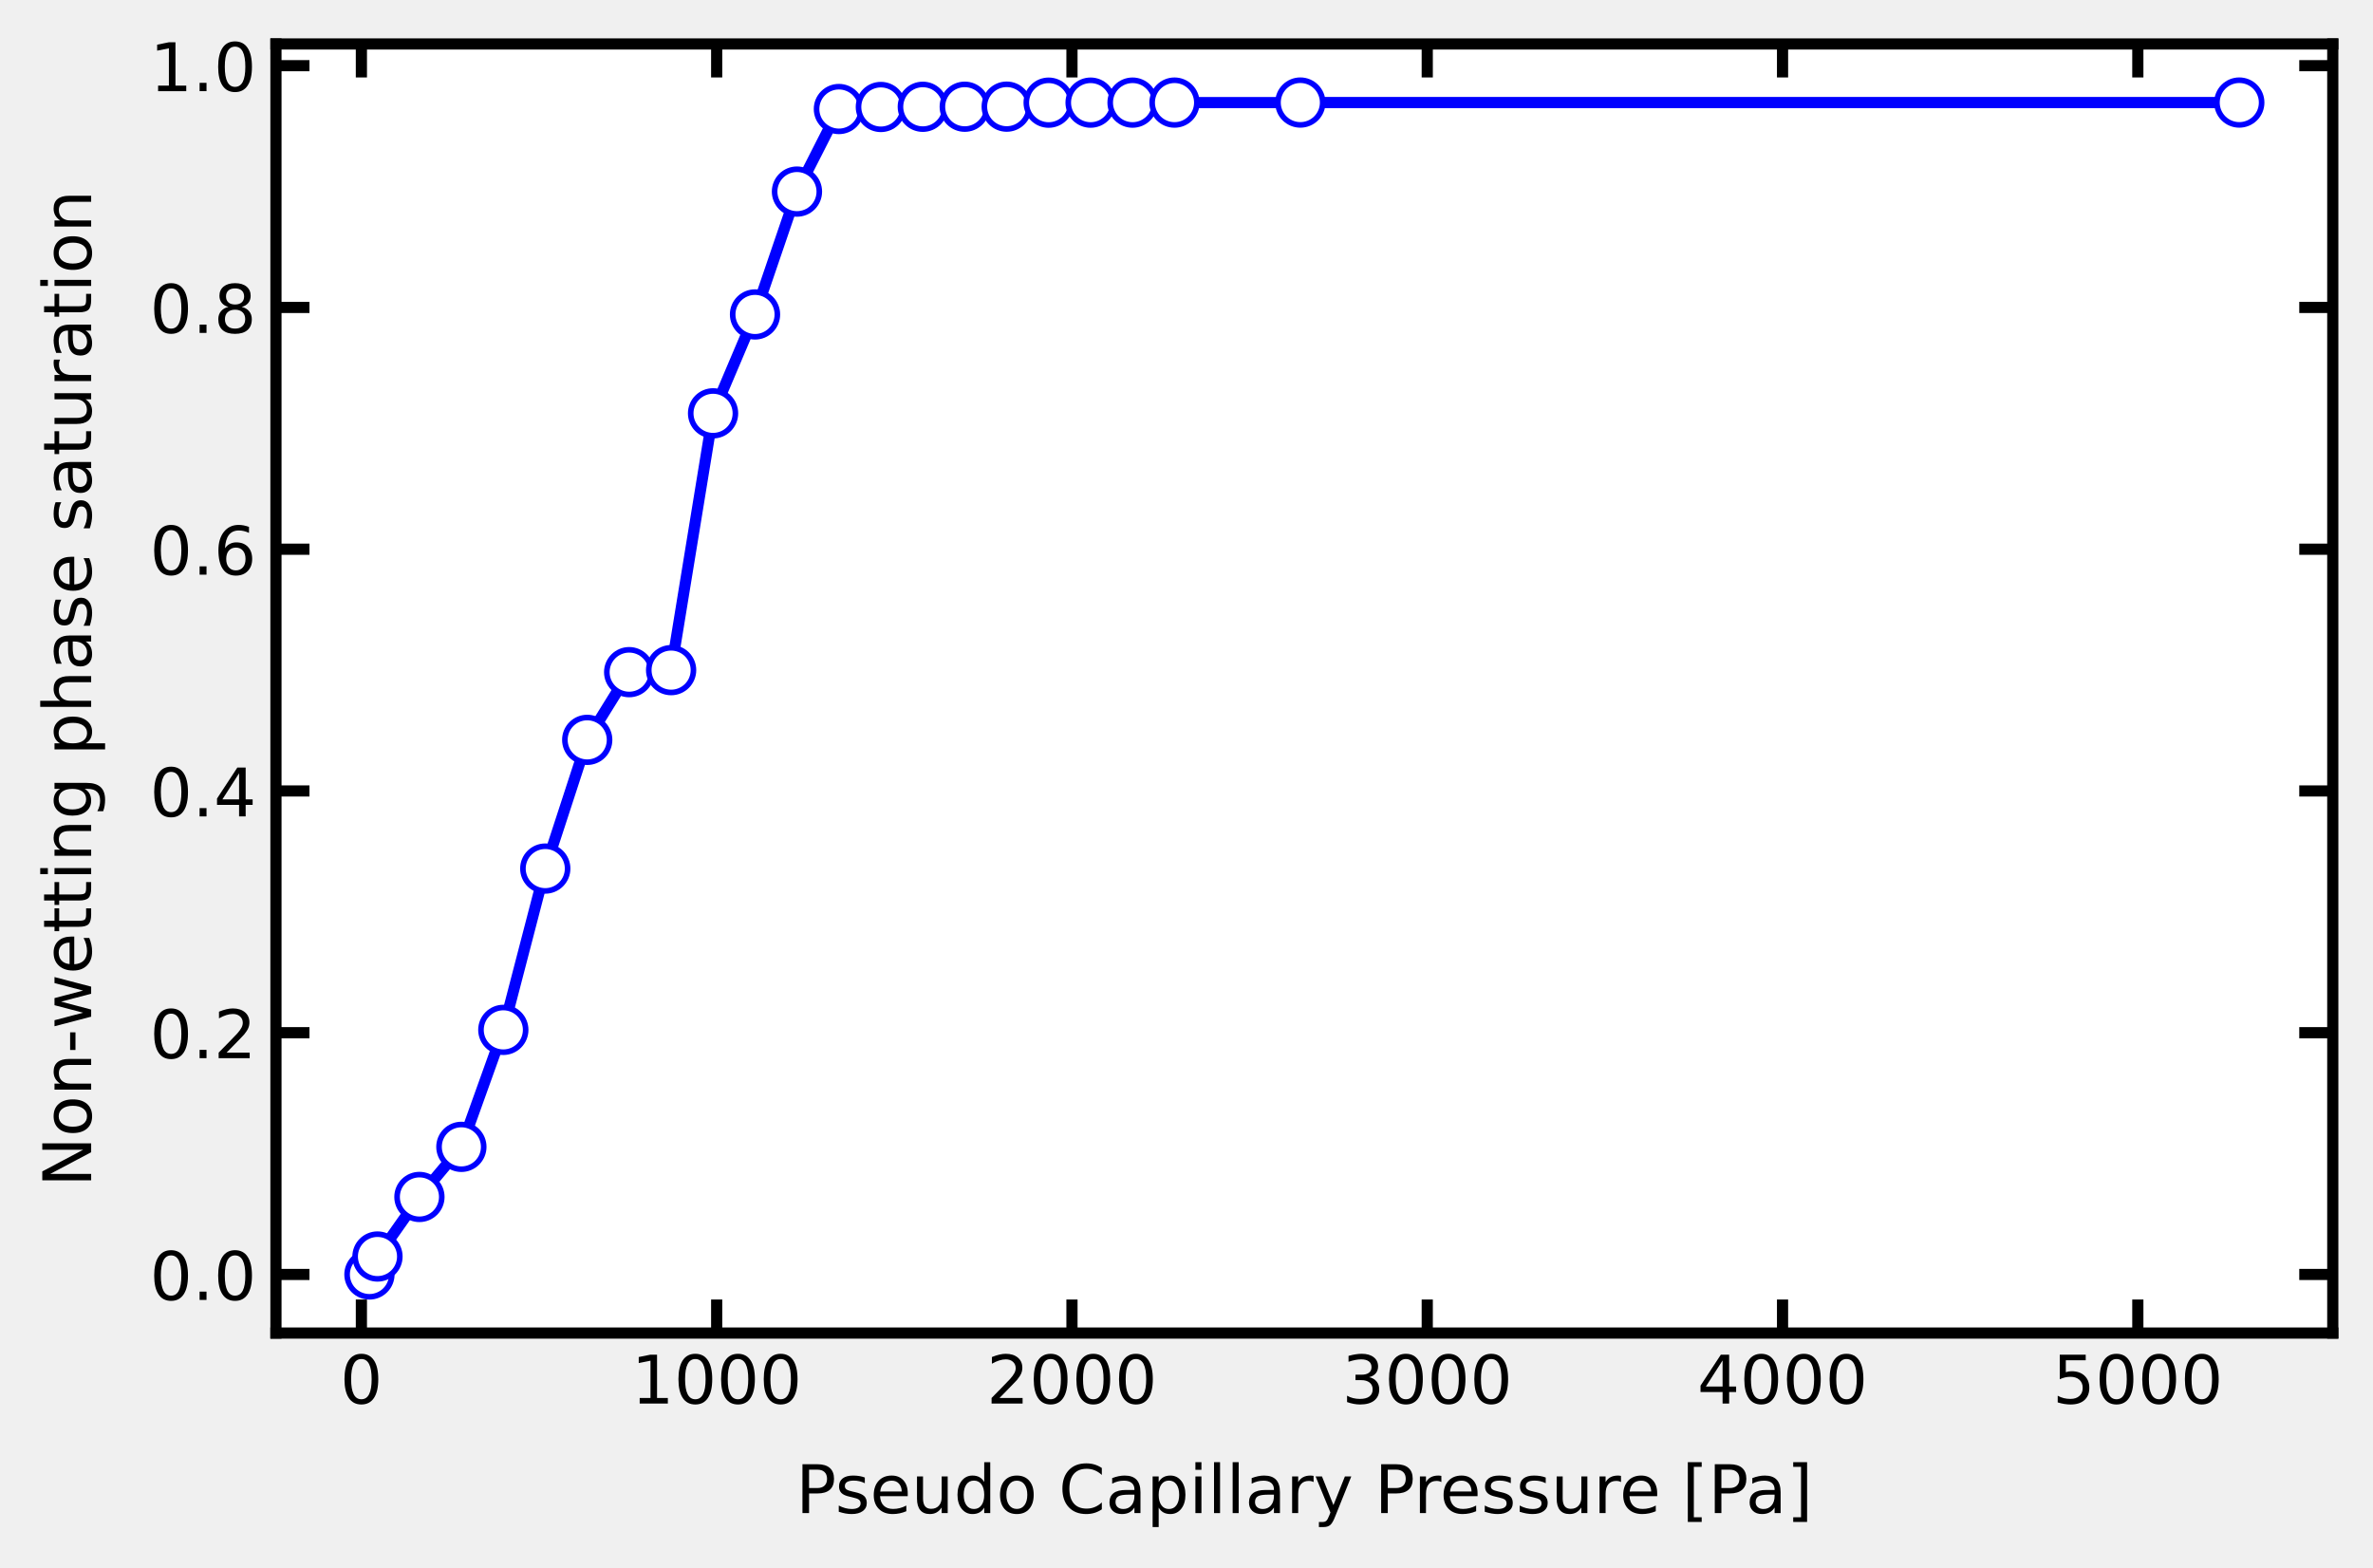
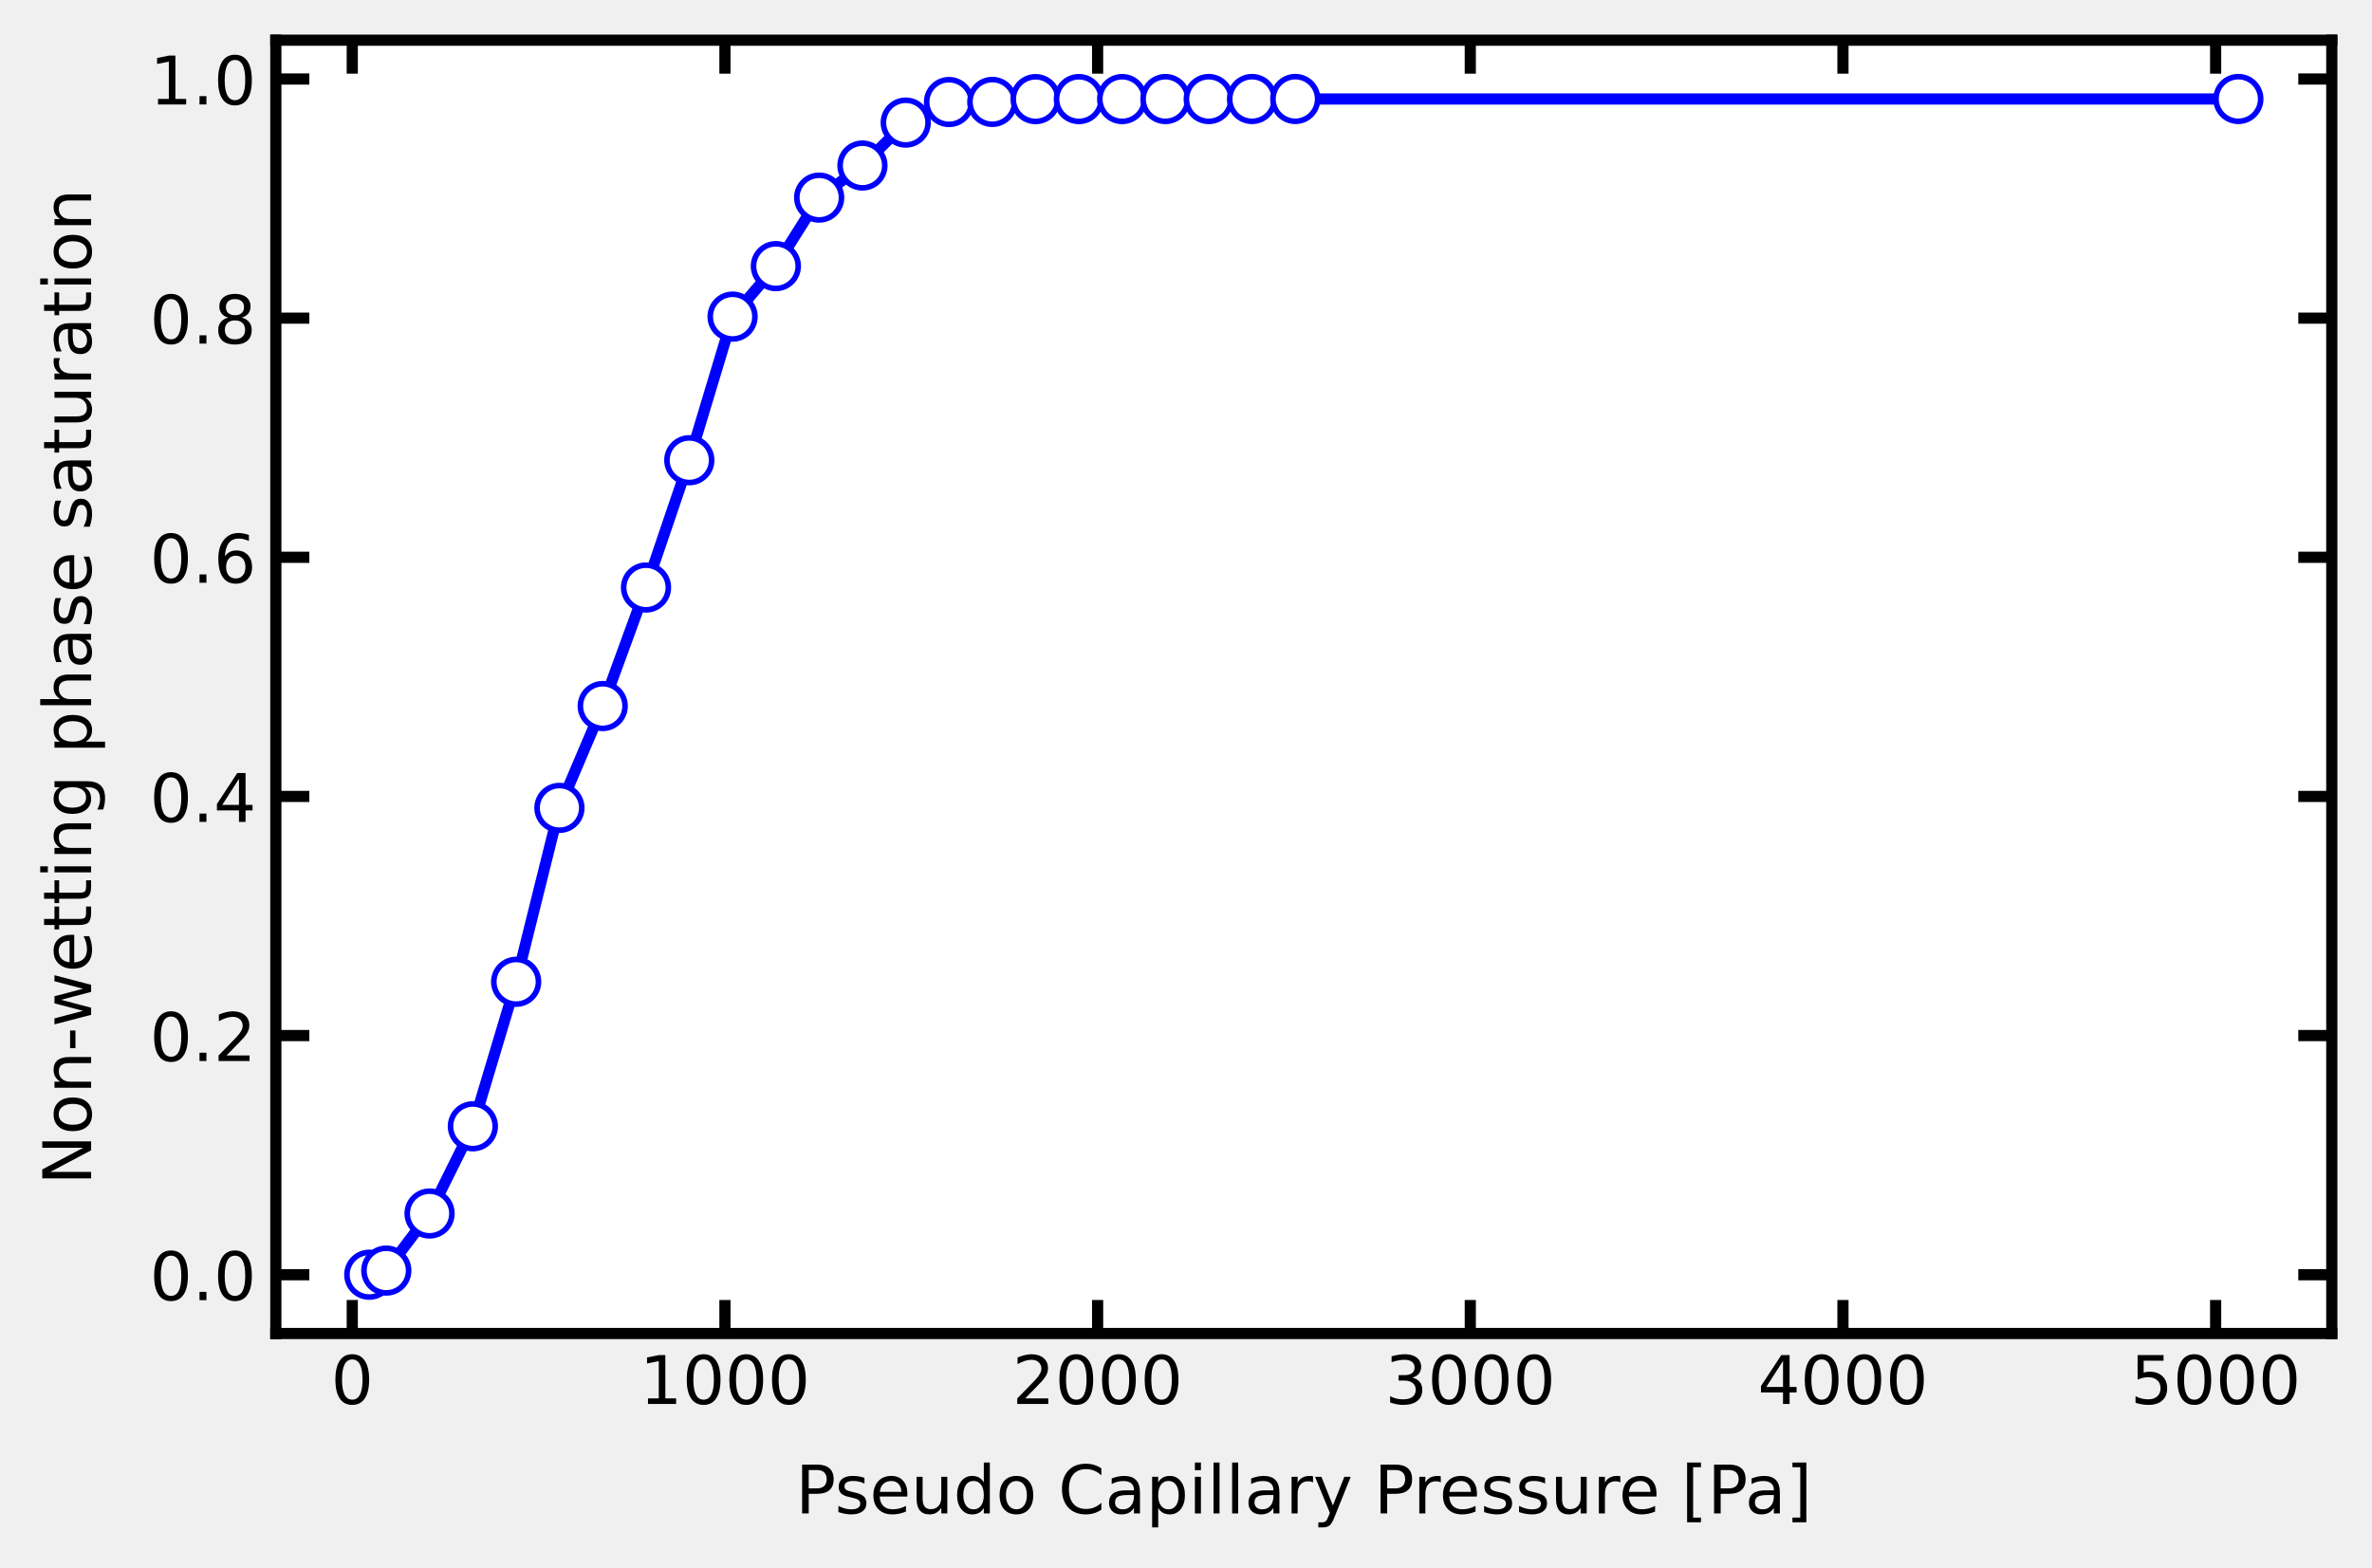
- <svg xmlns="http://www.w3.org/2000/svg" xmlns:xlink="http://www.w3.org/1999/xlink" width="424.8pt" height="280.575pt" viewBox="0 0 424.8 280.575" version="1.1">
+ <svg xmlns="http://www.w3.org/2000/svg" xmlns:xlink="http://www.w3.org/1999/xlink" width="424.8pt" height="280.8pt" viewBox="0 0 424.8 280.8" version="1.1">
  <defs>
    <style type="text/css">*{stroke-linejoin: round; stroke-linecap: butt}</style>
  </defs>
  <g id="figure_1">
    <g id="patch_1">
-       <path d="M 0 280.575  L 424.8 280.575  L 424.8 0  L 0 0  L 0 280.575  z " style="fill: none" />
+       <path d="M 0 280.8  L 424.8 280.8  L 424.8 0  L 0 0  L 0 280.8  z " style="fill: none" />
    </g>
    <g id="axes_1">
      <g id="patch_2">
-         <path d="M 49.398 238.648  L 417.6 238.648  L 417.6 7.87  L 49.398 7.87  z " style="fill: #ffffff" />
+         <path d="M 49.398 238.873  L 417.6 238.873  L 417.6 7.2  L 49.398 7.2  z " style="fill: #ffffff" />
      </g>
      <g id="matplotlib.axis_1">
        <g id="xtick_1">
          <g id="line2d_1">
            <defs>
-               <path id="mfa3bfc1f70" d="M 0 0  L 0 -6  " style="stroke: #000000; stroke-width: 2" />
-             </defs>
-             <g>
-               <use xlink:href="#mfa3bfc1f70" x="64.694" y="238.648" style="fill: #ffffff; stroke: #000000; stroke-width: 2" />
+               <path id="m33108566f7" d="M 0 0  L 0 -6  " style="stroke: #000000; stroke-width: 2" />
+             </defs>
+             <g>
+               <use xlink:href="#m33108566f7" x="63.088" y="238.873" style="fill: #ffffff; stroke: #000000; stroke-width: 2" />
            </g>
          </g>
          <g id="line2d_2">
            <defs>
-               <path id="m9d56a2cacf" d="M 0 0  L 0 6  " style="stroke: #000000; stroke-width: 2" />
-             </defs>
-             <g>
-               <use xlink:href="#m9d56a2cacf" x="64.694" y="7.87" style="fill: #ffffff; stroke: #000000; stroke-width: 2" />
+               <path id="mf647676541" d="M 0 0  L 0 6  " style="stroke: #000000; stroke-width: 2" />
+             </defs>
+             <g>
+               <use xlink:href="#mf647676541" x="63.088" y="7.2" style="fill: #ffffff; stroke: #000000; stroke-width: 2" />
            </g>
          </g>
          <g id="text_1">
-             <g transform="translate(60.8765 251.2658)scale(0.12 -0.12)">
+             <g transform="translate(59.27082 251.4906)scale(0.12 -0.12)">
              <defs>
                <path id="DejaVuSans-30" d="M 2034 4250  Q 1547 4250 1301 3770  Q 1056 3291 1056 2328  Q 1056 1369 1301 889  Q 1547 409 2034 409  Q 2525 409 2770 889  Q 3016 1369 3016 2328  Q 3016 3291 2770 3770  Q 2525 4250 2034 4250  z M 2034 4750  Q 2819 4750 3233 4129  Q 3647 3509 3647 2328  Q 3647 1150 3233 529  Q 2819 -91 2034 -91  Q 1250 -91 836 529  Q 422 1150 422 2328  Q 422 3509 836 4129  Q 1250 4750 2034 4750  z " transform="scale(0.015625)" />
              </defs>
              <use xlink:href="#DejaVuSans-30" />
            </g>
          </g>
        </g>
        <g id="xtick_2">
          <g id="line2d_3">
            <g>
-               <use xlink:href="#mfa3bfc1f70" x="128.295" y="238.648" style="fill: #ffffff; stroke: #000000; stroke-width: 2" />
+               <use xlink:href="#m33108566f7" x="129.83" y="238.873" style="fill: #ffffff; stroke: #000000; stroke-width: 2" />
            </g>
          </g>
          <g id="line2d_4">
            <g>
-               <use xlink:href="#m9d56a2cacf" x="128.295" y="7.87" style="fill: #ffffff; stroke: #000000; stroke-width: 2" />
+               <use xlink:href="#mf647676541" x="129.83" y="7.2" style="fill: #ffffff; stroke: #000000; stroke-width: 2" />
            </g>
          </g>
          <g id="text_2">
-             <g transform="translate(113.0254 251.2658)scale(0.12 -0.12)">
+             <g transform="translate(114.5601 251.4906)scale(0.12 -0.12)">
              <defs>
                <path id="DejaVuSans-31" d="M 794 531  L 1825 531  L 1825 4091  L 703 3866  L 703 4441  L 1819 4666  L 2450 4666  L 2450 531  L 3481 531  L 3481 0  L 794 0  L 794 531  z " transform="scale(0.015625)" />
              </defs>
              <use xlink:href="#DejaVuSans-31" />
              <use xlink:href="#DejaVuSans-30" x="63.623" />
              <use xlink:href="#DejaVuSans-30" x="127.246" />
              <use xlink:href="#DejaVuSans-30" x="190.869" />
            </g>
          </g>
        </g>
        <g id="xtick_3">
          <g id="line2d_5">
            <g>
-               <use xlink:href="#mfa3bfc1f70" x="191.897" y="238.648" style="fill: #ffffff; stroke: #000000; stroke-width: 2" />
+               <use xlink:href="#m33108566f7" x="196.572" y="238.873" style="fill: #ffffff; stroke: #000000; stroke-width: 2" />
            </g>
          </g>
          <g id="line2d_6">
            <g>
-               <use xlink:href="#m9d56a2cacf" x="191.897" y="7.87" style="fill: #ffffff; stroke: #000000; stroke-width: 2" />
+               <use xlink:href="#mf647676541" x="196.572" y="7.2" style="fill: #ffffff; stroke: #000000; stroke-width: 2" />
            </g>
          </g>
          <g id="text_3">
-             <g transform="translate(176.6268 251.2658)scale(0.12 -0.12)">
+             <g transform="translate(181.3019 251.4906)scale(0.12 -0.12)">
              <defs>
                <path id="DejaVuSans-32" d="M 1228 531  L 3431 531  L 3431 0  L 469 0  L 469 531  Q 828 903 1448 1529  Q 2069 2156 2228 2338  Q 2531 2678 2651 2914  Q 2772 3150 2772 3378  Q 2772 3750 2511 3984  Q 2250 4219 1831 4219  Q 1534 4219 1204 4116  Q 875 4013 500 3803  L 500 4441  Q 881 4594 1212 4672  Q 1544 4750 1819 4750  Q 2544 4750 2975 4387  Q 3406 4025 3406 3419  Q 3406 3131 3298 2873  Q 3191 2616 2906 2266  Q 2828 2175 2409 1742  Q 1991 1309 1228 531  z " transform="scale(0.015625)" />
              </defs>
              <use xlink:href="#DejaVuSans-32" />
              <use xlink:href="#DejaVuSans-30" x="63.623" />
              <use xlink:href="#DejaVuSans-30" x="127.246" />
              <use xlink:href="#DejaVuSans-30" x="190.869" />
            </g>
          </g>
        </g>
        <g id="xtick_4">
          <g id="line2d_7">
            <g>
-               <use xlink:href="#mfa3bfc1f70" x="255.498" y="238.648" style="fill: #ffffff; stroke: #000000; stroke-width: 2" />
+               <use xlink:href="#m33108566f7" x="263.314" y="238.873" style="fill: #ffffff; stroke: #000000; stroke-width: 2" />
            </g>
          </g>
          <g id="line2d_8">
            <g>
-               <use xlink:href="#m9d56a2cacf" x="255.498" y="7.87" style="fill: #ffffff; stroke: #000000; stroke-width: 2" />
+               <use xlink:href="#mf647676541" x="263.314" y="7.2" style="fill: #ffffff; stroke: #000000; stroke-width: 2" />
            </g>
          </g>
          <g id="text_4">
-             <g transform="translate(240.2282 251.2658)scale(0.12 -0.12)">
+             <g transform="translate(248.0436 251.4906)scale(0.12 -0.12)">
              <defs>
                <path id="DejaVuSans-33" d="M 2597 2516  Q 3050 2419 3304 2112  Q 3559 1806 3559 1356  Q 3559 666 3084 287  Q 2609 -91 1734 -91  Q 1441 -91 1130 -33  Q 819 25 488 141  L 488 750  Q 750 597 1062 519  Q 1375 441 1716 441  Q 2309 441 2620 675  Q 2931 909 2931 1356  Q 2931 1769 2642 2001  Q 2353 2234 1838 2234  L 1294 2234  L 1294 2753  L 1863 2753  Q 2328 2753 2575 2939  Q 2822 3125 2822 3475  Q 2822 3834 2567 4026  Q 2313 4219 1838 4219  Q 1578 4219 1281 4162  Q 984 4106 628 3988  L 628 4550  Q 988 4650 1302 4700  Q 1616 4750 1894 4750  Q 2613 4750 3031 4423  Q 3450 4097 3450 3541  Q 3450 3153 3228 2886  Q 3006 2619 2597 2516  z " transform="scale(0.015625)" />
              </defs>
              <use xlink:href="#DejaVuSans-33" />
              <use xlink:href="#DejaVuSans-30" x="63.623" />
              <use xlink:href="#DejaVuSans-30" x="127.246" />
              <use xlink:href="#DejaVuSans-30" x="190.869" />
            </g>
          </g>
        </g>
        <g id="xtick_5">
          <g id="line2d_9">
            <g>
-               <use xlink:href="#mfa3bfc1f70" x="319.1" y="238.648" style="fill: #ffffff; stroke: #000000; stroke-width: 2" />
+               <use xlink:href="#m33108566f7" x="330.055" y="238.873" style="fill: #ffffff; stroke: #000000; stroke-width: 2" />
            </g>
          </g>
          <g id="line2d_10">
            <g>
-               <use xlink:href="#m9d56a2cacf" x="319.1" y="7.87" style="fill: #ffffff; stroke: #000000; stroke-width: 2" />
+               <use xlink:href="#mf647676541" x="330.055" y="7.2" style="fill: #ffffff; stroke: #000000; stroke-width: 2" />
            </g>
          </g>
          <g id="text_5">
-             <g transform="translate(303.8297 251.2658)scale(0.12 -0.12)">
+             <g transform="translate(314.7854 251.4906)scale(0.12 -0.12)">
              <defs>
                <path id="DejaVuSans-34" d="M 2419 4116  L 825 1625  L 2419 1625  L 2419 4116  z M 2253 4666  L 3047 4666  L 3047 1625  L 3713 1625  L 3713 1100  L 3047 1100  L 3047 0  L 2419 0  L 2419 1100  L 313 1100  L 313 1709  L 2253 4666  z " transform="scale(0.015625)" />
              </defs>
              <use xlink:href="#DejaVuSans-34" />
              <use xlink:href="#DejaVuSans-30" x="63.623" />
              <use xlink:href="#DejaVuSans-30" x="127.246" />
              <use xlink:href="#DejaVuSans-30" x="190.869" />
            </g>
          </g>
        </g>
        <g id="xtick_6">
          <g id="line2d_11">
            <g>
-               <use xlink:href="#mfa3bfc1f70" x="382.701" y="238.648" style="fill: #ffffff; stroke: #000000; stroke-width: 2" />
+               <use xlink:href="#m33108566f7" x="396.797" y="238.873" style="fill: #ffffff; stroke: #000000; stroke-width: 2" />
            </g>
          </g>
          <g id="line2d_12">
            <g>
-               <use xlink:href="#m9d56a2cacf" x="382.701" y="7.87" style="fill: #ffffff; stroke: #000000; stroke-width: 2" />
+               <use xlink:href="#mf647676541" x="396.797" y="7.2" style="fill: #ffffff; stroke: #000000; stroke-width: 2" />
            </g>
          </g>
          <g id="text_6">
-             <g transform="translate(367.4311 251.2658)scale(0.12 -0.12)">
+             <g transform="translate(381.5272 251.4906)scale(0.12 -0.12)">
              <defs>
                <path id="DejaVuSans-35" d="M 691 4666  L 3169 4666  L 3169 4134  L 1269 4134  L 1269 2991  Q 1406 3038 1543 3061  Q 1681 3084 1819 3084  Q 2600 3084 3056 2656  Q 3513 2228 3513 1497  Q 3513 744 3044 326  Q 2575 -91 1722 -91  Q 1428 -91 1123 -41  Q 819 9 494 109  L 494 744  Q 775 591 1075 516  Q 1375 441 1709 441  Q 2250 441 2565 725  Q 2881 1009 2881 1497  Q 2881 1984 2565 2268  Q 2250 2553 1709 2553  Q 1456 2553 1204 2497  Q 953 2441 691 2322  L 691 4666  z " transform="scale(0.015625)" />
              </defs>
              <use xlink:href="#DejaVuSans-35" />
              <use xlink:href="#DejaVuSans-30" x="63.623" />
              <use xlink:href="#DejaVuSans-30" x="127.246" />
              <use xlink:href="#DejaVuSans-30" x="190.869" />
            </g>
          </g>
        </g>
        <g id="text_7">
-           <g transform="translate(142.4741 270.8796)scale(0.12 -0.12)">
+           <g transform="translate(142.4741 271.1044)scale(0.12 -0.12)">
            <defs>
              <path id="DejaVuSans-50" d="M 1259 4147  L 1259 2394  L 2053 2394  Q 2494 2394 2734 2622  Q 2975 2850 2975 3272  Q 2975 3691 2734 3919  Q 2494 4147 2053 4147  L 1259 4147  z M 628 4666  L 2053 4666  Q 2838 4666 3239 4311  Q 3641 3956 3641 3272  Q 3641 2581 3239 2228  Q 2838 1875 2053 1875  L 1259 1875  L 1259 0  L 628 0  L 628 4666  z " transform="scale(0.015625)" />
              <path id="DejaVuSans-73" d="M 2834 3397  L 2834 2853  Q 2591 2978 2328 3040  Q 2066 3103 1784 3103  Q 1356 3103 1142 2972  Q 928 2841 928 2578  Q 928 2378 1081 2264  Q 1234 2150 1697 2047  L 1894 2003  Q 2506 1872 2764 1633  Q 3022 1394 3022 966  Q 3022 478 2636 193  Q 2250 -91 1575 -91  Q 1294 -91 989 -36  Q 684 19 347 128  L 347 722  Q 666 556 975 473  Q 1284 391 1588 391  Q 1994 391 2212 530  Q 2431 669 2431 922  Q 2431 1156 2273 1281  Q 2116 1406 1581 1522  L 1381 1569  Q 847 1681 609 1914  Q 372 2147 372 2553  Q 372 3047 722 3315  Q 1072 3584 1716 3584  Q 2034 3584 2315 3537  Q 2597 3491 2834 3397  z " transform="scale(0.015625)" />
              <path id="DejaVuSans-65" d="M 3597 1894  L 3597 1613  L 953 1613  Q 991 1019 1311 708  Q 1631 397 2203 397  Q 2534 397 2845 478  Q 3156 559 3463 722  L 3463 178  Q 3153 47 2828 -22  Q 2503 -91 2169 -91  Q 1331 -91 842 396  Q 353 884 353 1716  Q 353 2575 817 3079  Q 1281 3584 2069 3584  Q 2775 3584 3186 3129  Q 3597 2675 3597 1894  z M 3022 2063  Q 3016 2534 2758 2815  Q 2500 3097 2075 3097  Q 1594 3097 1305 2825  Q 1016 2553 972 2059  L 3022 2063  z " transform="scale(0.015625)" />
              <path id="DejaVuSans-75" d="M 544 1381  L 544 3500  L 1119 3500  L 1119 1403  Q 1119 906 1312 657  Q 1506 409 1894 409  Q 2359 409 2629 706  Q 2900 1003 2900 1516  L 2900 3500  L 3475 3500  L 3475 0  L 2900 0  L 2900 538  Q 2691 219 2414 64  Q 2138 -91 1772 -91  Q 1169 -91 856 284  Q 544 659 544 1381  z M 1991 3584  L 1991 3584  z " transform="scale(0.015625)" />
              <path id="DejaVuSans-64" d="M 2906 2969  L 2906 4863  L 3481 4863  L 3481 0  L 2906 0  L 2906 525  Q 2725 213 2448 61  Q 2172 -91 1784 -91  Q 1150 -91 751 415  Q 353 922 353 1747  Q 353 2572 751 3078  Q 1150 3584 1784 3584  Q 2172 3584 2448 3432  Q 2725 3281 2906 2969  z M 947 1747  Q 947 1113 1208 752  Q 1469 391 1925 391  Q 2381 391 2643 752  Q 2906 1113 2906 1747  Q 2906 2381 2643 2742  Q 2381 3103 1925 3103  Q 1469 3103 1208 2742  Q 947 2381 947 1747  z " transform="scale(0.015625)" />
              <path id="DejaVuSans-6f" d="M 1959 3097  Q 1497 3097 1228 2736  Q 959 2375 959 1747  Q 959 1119 1226 758  Q 1494 397 1959 397  Q 2419 397 2687 759  Q 2956 1122 2956 1747  Q 2956 2369 2687 2733  Q 2419 3097 1959 3097  z M 1959 3584  Q 2709 3584 3137 3096  Q 3566 2609 3566 1747  Q 3566 888 3137 398  Q 2709 -91 1959 -91  Q 1206 -91 779 398  Q 353 888 353 1747  Q 353 2609 779 3096  Q 1206 3584 1959 3584  z " transform="scale(0.015625)" />
              <path id="DejaVuSans-20" transform="scale(0.015625)" />
              <path id="DejaVuSans-43" d="M 4122 4306  L 4122 3641  Q 3803 3938 3442 4084  Q 3081 4231 2675 4231  Q 1875 4231 1450 3742  Q 1025 3253 1025 2328  Q 1025 1406 1450 917  Q 1875 428 2675 428  Q 3081 428 3442 575  Q 3803 722 4122 1019  L 4122 359  Q 3791 134 3420 21  Q 3050 -91 2638 -91  Q 1578 -91 968 557  Q 359 1206 359 2328  Q 359 3453 968 4101  Q 1578 4750 2638 4750  Q 3056 4750 3426 4639  Q 3797 4528 4122 4306  z " transform="scale(0.015625)" />
              <path id="DejaVuSans-61" d="M 2194 1759  Q 1497 1759 1228 1600  Q 959 1441 959 1056  Q 959 750 1161 570  Q 1363 391 1709 391  Q 2188 391 2477 730  Q 2766 1069 2766 1631  L 2766 1759  L 2194 1759  z M 3341 1997  L 3341 0  L 2766 0  L 2766 531  Q 2569 213 2275 61  Q 1981 -91 1556 -91  Q 1019 -91 701 211  Q 384 513 384 1019  Q 384 1609 779 1909  Q 1175 2209 1959 2209  L 2766 2209  L 2766 2266  Q 2766 2663 2505 2880  Q 2244 3097 1772 3097  Q 1472 3097 1187 3025  Q 903 2953 641 2809  L 641 3341  Q 956 3463 1253 3523  Q 1550 3584 1831 3584  Q 2591 3584 2966 3190  Q 3341 2797 3341 1997  z " transform="scale(0.015625)" />
              <path id="DejaVuSans-70" d="M 1159 525  L 1159 -1331  L 581 -1331  L 581 3500  L 1159 3500  L 1159 2969  Q 1341 3281 1617 3432  Q 1894 3584 2278 3584  Q 2916 3584 3314 3078  Q 3713 2572 3713 1747  Q 3713 922 3314 415  Q 2916 -91 2278 -91  Q 1894 -91 1617 61  Q 1341 213 1159 525  z M 3116 1747  Q 3116 2381 2855 2742  Q 2594 3103 2138 3103  Q 1681 3103 1420 2742  Q 1159 2381 1159 1747  Q 1159 1113 1420 752  Q 1681 391 2138 391  Q 2594 391 2855 752  Q 3116 1113 3116 1747  z " transform="scale(0.015625)" />
              <path id="DejaVuSans-69" d="M 603 3500  L 1178 3500  L 1178 0  L 603 0  L 603 3500  z M 603 4863  L 1178 4863  L 1178 4134  L 603 4134  L 603 4863  z " transform="scale(0.015625)" />
              <path id="DejaVuSans-6c" d="M 603 4863  L 1178 4863  L 1178 0  L 603 0  L 603 4863  z " transform="scale(0.015625)" />
              <path id="DejaVuSans-72" d="M 2631 2963  Q 2534 3019 2420 3045  Q 2306 3072 2169 3072  Q 1681 3072 1420 2755  Q 1159 2438 1159 1844  L 1159 0  L 581 0  L 581 3500  L 1159 3500  L 1159 2956  Q 1341 3275 1631 3429  Q 1922 3584 2338 3584  Q 2397 3584 2469 3576  Q 2541 3569 2628 3553  L 2631 2963  z " transform="scale(0.015625)" />
              <path id="DejaVuSans-79" d="M 2059 -325  Q 1816 -950 1584 -1140  Q 1353 -1331 966 -1331  L 506 -1331  L 506 -850  L 844 -850  Q 1081 -850 1212 -737  Q 1344 -625 1503 -206  L 1606 56  L 191 3500  L 800 3500  L 1894 763  L 2988 3500  L 3597 3500  L 2059 -325  z " transform="scale(0.015625)" />
              <path id="DejaVuSans-5b" d="M 550 4863  L 1875 4863  L 1875 4416  L 1125 4416  L 1125 -397  L 1875 -397  L 1875 -844  L 550 -844  L 550 4863  z " transform="scale(0.015625)" />
              <path id="DejaVuSans-5d" d="M 1947 4863  L 1947 -844  L 622 -844  L 622 -397  L 1369 -397  L 1369 4416  L 622 4416  L 622 4863  L 1947 4863  z " transform="scale(0.015625)" />
            </defs>
            <use xlink:href="#DejaVuSans-50" />
            <use xlink:href="#DejaVuSans-73" x="58.553" />
            <use xlink:href="#DejaVuSans-65" x="110.652" />
            <use xlink:href="#DejaVuSans-75" x="172.176" />
            <use xlink:href="#DejaVuSans-64" x="235.555" />
            <use xlink:href="#DejaVuSans-6f" x="299.031" />
            <use xlink:href="#DejaVuSans-20" x="360.213" />
            <use xlink:href="#DejaVuSans-43" x="392" />
            <use xlink:href="#DejaVuSans-61" x="461.824" />
            <use xlink:href="#DejaVuSans-70" x="523.104" />
            <use xlink:href="#DejaVuSans-69" x="586.58" />
            <use xlink:href="#DejaVuSans-6c" x="614.363" />
            <use xlink:href="#DejaVuSans-6c" x="642.146" />
            <use xlink:href="#DejaVuSans-61" x="669.93" />
            <use xlink:href="#DejaVuSans-72" x="731.209" />
            <use xlink:href="#DejaVuSans-79" x="772.322" />
            <use xlink:href="#DejaVuSans-20" x="831.502" />
            <use xlink:href="#DejaVuSans-50" x="863.289" />
            <use xlink:href="#DejaVuSans-72" x="921.842" />
            <use xlink:href="#DejaVuSans-65" x="960.705" />
            <use xlink:href="#DejaVuSans-73" x="1022.229" />
            <use xlink:href="#DejaVuSans-73" x="1074.328" />
            <use xlink:href="#DejaVuSans-75" x="1126.428" />
            <use xlink:href="#DejaVuSans-72" x="1189.807" />
            <use xlink:href="#DejaVuSans-65" x="1228.67" />
            <use xlink:href="#DejaVuSans-20" x="1290.193" />
            <use xlink:href="#DejaVuSans-5b" x="1321.98" />
            <use xlink:href="#DejaVuSans-50" x="1360.994" />
            <use xlink:href="#DejaVuSans-61" x="1416.797" />
            <use xlink:href="#DejaVuSans-5d" x="1478.076" />
          </g>
        </g>
      </g>
      <g id="matplotlib.axis_2">
        <g id="ytick_1">
          <g id="line2d_13">
            <defs>
-               <path id="mb8b83a274f" d="M 0 0  L 6 0  " style="stroke: #000000; stroke-width: 2" />
-             </defs>
-             <g>
-               <use xlink:href="#mb8b83a274f" x="49.398" y="228.158" style="fill: #ffffff; stroke: #000000; stroke-width: 2" />
+               <path id="m64299d1122" d="M 0 0  L 6 0  " style="stroke: #000000; stroke-width: 2" />
+             </defs>
+             <g>
+               <use xlink:href="#m64299d1122" x="49.398" y="228.342" style="fill: #ffffff; stroke: #000000; stroke-width: 2" />
            </g>
          </g>
          <g id="line2d_14">
            <defs>
-               <path id="mc39b8da92e" d="M 0 0  L -6 0  " style="stroke: #000000; stroke-width: 2" />
-             </defs>
-             <g>
-               <use xlink:href="#mc39b8da92e" x="417.6" y="228.158" style="fill: #ffffff; stroke: #000000; stroke-width: 2" />
+               <path id="m3ebc8460be" d="M 0 0  L -6 0  " style="stroke: #000000; stroke-width: 2" />
+             </defs>
+             <g>
+               <use xlink:href="#m3ebc8460be" x="417.6" y="228.342" style="fill: #ffffff; stroke: #000000; stroke-width: 2" />
            </g>
          </g>
          <g id="text_8">
-             <g transform="translate(26.81375 232.7169)scale(0.12 -0.12)">
+             <g transform="translate(26.81375 232.901)scale(0.12 -0.12)">
              <defs>
                <path id="DejaVuSans-2e" d="M 684 794  L 1344 794  L 1344 0  L 684 0  L 684 794  z " transform="scale(0.015625)" />
              </defs>
              <use xlink:href="#DejaVuSans-30" />
              <use xlink:href="#DejaVuSans-2e" x="63.623" />
              <use xlink:href="#DejaVuSans-30" x="95.41" />
            </g>
          </g>
        </g>
        <g id="ytick_2">
          <g id="line2d_15">
            <g>
-               <use xlink:href="#mb8b83a274f" x="49.398" y="184.878" style="fill: #ffffff; stroke: #000000; stroke-width: 2" />
+               <use xlink:href="#m64299d1122" x="49.398" y="185.504" style="fill: #ffffff; stroke: #000000; stroke-width: 2" />
            </g>
          </g>
          <g id="line2d_16">
            <g>
-               <use xlink:href="#mc39b8da92e" x="417.6" y="184.878" style="fill: #ffffff; stroke: #000000; stroke-width: 2" />
+               <use xlink:href="#m3ebc8460be" x="417.6" y="185.504" style="fill: #ffffff; stroke: #000000; stroke-width: 2" />
            </g>
          </g>
          <g id="text_9">
-             <g transform="translate(26.81375 189.4371)scale(0.12 -0.12)">
+             <g transform="translate(26.81375 190.063)scale(0.12 -0.12)">
              <use xlink:href="#DejaVuSans-30" />
              <use xlink:href="#DejaVuSans-2e" x="63.623" />
              <use xlink:href="#DejaVuSans-32" x="95.41" />
            </g>
          </g>
        </g>
        <g id="ytick_3">
          <g id="line2d_17">
            <g>
-               <use xlink:href="#mb8b83a274f" x="49.398" y="141.598" style="fill: #ffffff; stroke: #000000; stroke-width: 2" />
+               <use xlink:href="#m64299d1122" x="49.398" y="142.666" style="fill: #ffffff; stroke: #000000; stroke-width: 2" />
            </g>
          </g>
          <g id="line2d_18">
            <g>
-               <use xlink:href="#mc39b8da92e" x="417.6" y="141.598" style="fill: #ffffff; stroke: #000000; stroke-width: 2" />
+               <use xlink:href="#m3ebc8460be" x="417.6" y="142.666" style="fill: #ffffff; stroke: #000000; stroke-width: 2" />
            </g>
          </g>
          <g id="text_10">
-             <g transform="translate(26.81375 146.1574)scale(0.12 -0.12)">
+             <g transform="translate(26.81375 147.225)scale(0.12 -0.12)">
              <use xlink:href="#DejaVuSans-30" />
              <use xlink:href="#DejaVuSans-2e" x="63.623" />
              <use xlink:href="#DejaVuSans-34" x="95.41" />
            </g>
          </g>
        </g>
        <g id="ytick_4">
          <g id="line2d_19">
            <g>
-               <use xlink:href="#mb8b83a274f" x="49.398" y="98.319" style="fill: #ffffff; stroke: #000000; stroke-width: 2" />
+               <use xlink:href="#m64299d1122" x="49.398" y="99.828" style="fill: #ffffff; stroke: #000000; stroke-width: 2" />
            </g>
          </g>
          <g id="line2d_20">
            <g>
-               <use xlink:href="#mc39b8da92e" x="417.6" y="98.319" style="fill: #ffffff; stroke: #000000; stroke-width: 2" />
+               <use xlink:href="#m3ebc8460be" x="417.6" y="99.828" style="fill: #ffffff; stroke: #000000; stroke-width: 2" />
            </g>
          </g>
          <g id="text_11">
-             <g transform="translate(26.81375 102.8776)scale(0.12 -0.12)">
+             <g transform="translate(26.81375 104.387)scale(0.12 -0.12)">
              <defs>
                <path id="DejaVuSans-36" d="M 2113 2584  Q 1688 2584 1439 2293  Q 1191 2003 1191 1497  Q 1191 994 1439 701  Q 1688 409 2113 409  Q 2538 409 2786 701  Q 3034 994 3034 1497  Q 3034 2003 2786 2293  Q 2538 2584 2113 2584  z M 3366 4563  L 3366 3988  Q 3128 4100 2886 4159  Q 2644 4219 2406 4219  Q 1781 4219 1451 3797  Q 1122 3375 1075 2522  Q 1259 2794 1537 2939  Q 1816 3084 2150 3084  Q 2853 3084 3261 2657  Q 3669 2231 3669 1497  Q 3669 778 3244 343  Q 2819 -91 2113 -91  Q 1303 -91 875 529  Q 447 1150 447 2328  Q 447 3434 972 4092  Q 1497 4750 2381 4750  Q 2619 4750 2861 4703  Q 3103 4656 3366 4563  z " transform="scale(0.015625)" />
              </defs>
              <use xlink:href="#DejaVuSans-30" />
              <use xlink:href="#DejaVuSans-2e" x="63.623" />
              <use xlink:href="#DejaVuSans-36" x="95.41" />
            </g>
          </g>
        </g>
        <g id="ytick_5">
          <g id="line2d_21">
            <g>
-               <use xlink:href="#mb8b83a274f" x="49.398" y="55.039" style="fill: #ffffff; stroke: #000000; stroke-width: 2" />
+               <use xlink:href="#m64299d1122" x="49.398" y="56.99" style="fill: #ffffff; stroke: #000000; stroke-width: 2" />
            </g>
          </g>
          <g id="line2d_22">
            <g>
-               <use xlink:href="#mc39b8da92e" x="417.6" y="55.039" style="fill: #ffffff; stroke: #000000; stroke-width: 2" />
+               <use xlink:href="#m3ebc8460be" x="417.6" y="56.99" style="fill: #ffffff; stroke: #000000; stroke-width: 2" />
            </g>
          </g>
          <g id="text_12">
-             <g transform="translate(26.81375 59.59787)scale(0.12 -0.12)">
+             <g transform="translate(26.81375 61.54905)scale(0.12 -0.12)">
              <defs>
                <path id="DejaVuSans-38" d="M 2034 2216  Q 1584 2216 1326 1975  Q 1069 1734 1069 1313  Q 1069 891 1326 650  Q 1584 409 2034 409  Q 2484 409 2743 651  Q 3003 894 3003 1313  Q 3003 1734 2745 1975  Q 2488 2216 2034 2216  z M 1403 2484  Q 997 2584 770 2862  Q 544 3141 544 3541  Q 544 4100 942 4425  Q 1341 4750 2034 4750  Q 2731 4750 3128 4425  Q 3525 4100 3525 3541  Q 3525 3141 3298 2862  Q 3072 2584 2669 2484  Q 3125 2378 3379 2068  Q 3634 1759 3634 1313  Q 3634 634 3220 271  Q 2806 -91 2034 -91  Q 1263 -91 848 271  Q 434 634 434 1313  Q 434 1759 690 2068  Q 947 2378 1403 2484  z M 1172 3481  Q 1172 3119 1398 2916  Q 1625 2713 2034 2713  Q 2441 2713 2670 2916  Q 2900 3119 2900 3481  Q 2900 3844 2670 4047  Q 2441 4250 2034 4250  Q 1625 4250 1398 4047  Q 1172 3844 1172 3481  z " transform="scale(0.015625)" />
              </defs>
              <use xlink:href="#DejaVuSans-30" />
              <use xlink:href="#DejaVuSans-2e" x="63.623" />
              <use xlink:href="#DejaVuSans-38" x="95.41" />
            </g>
          </g>
        </g>
        <g id="ytick_6">
          <g id="line2d_23">
            <g>
-               <use xlink:href="#mb8b83a274f" x="49.398" y="11.759" style="fill: #ffffff; stroke: #000000; stroke-width: 2" />
+               <use xlink:href="#m64299d1122" x="49.398" y="14.152" style="fill: #ffffff; stroke: #000000; stroke-width: 2" />
            </g>
          </g>
          <g id="line2d_24">
            <g>
-               <use xlink:href="#mc39b8da92e" x="417.6" y="11.759" style="fill: #ffffff; stroke: #000000; stroke-width: 2" />
+               <use xlink:href="#m3ebc8460be" x="417.6" y="14.152" style="fill: #ffffff; stroke: #000000; stroke-width: 2" />
            </g>
          </g>
          <g id="text_13">
-             <g transform="translate(26.81375 16.31812)scale(0.12 -0.12)">
+             <g transform="translate(26.81375 18.71107)scale(0.12 -0.12)">
              <use xlink:href="#DejaVuSans-31" />
              <use xlink:href="#DejaVuSans-2e" x="63.623" />
              <use xlink:href="#DejaVuSans-30" x="95.41" />
            </g>
          </g>
        </g>
        <g id="text_14">
-           <g transform="translate(16.31812 212.4806)rotate(-90)scale(0.12 -0.12)">
+           <g transform="translate(16.31812 212.2581)rotate(-90)scale(0.12 -0.12)">
            <defs>
              <path id="DejaVuSans-4e" d="M 628 4666  L 1478 4666  L 3547 763  L 3547 4666  L 4159 4666  L 4159 0  L 3309 0  L 1241 3903  L 1241 0  L 628 0  L 628 4666  z " transform="scale(0.015625)" />
              <path id="DejaVuSans-6e" d="M 3513 2113  L 3513 0  L 2938 0  L 2938 2094  Q 2938 2591 2744 2837  Q 2550 3084 2163 3084  Q 1697 3084 1428 2787  Q 1159 2491 1159 1978  L 1159 0  L 581 0  L 581 3500  L 1159 3500  L 1159 2956  Q 1366 3272 1645 3428  Q 1925 3584 2291 3584  Q 2894 3584 3203 3211  Q 3513 2838 3513 2113  z " transform="scale(0.015625)" />
              <path id="DejaVuSans-2d" d="M 313 2009  L 1997 2009  L 1997 1497  L 313 1497  L 313 2009  z " transform="scale(0.015625)" />
              <path id="DejaVuSans-77" d="M 269 3500  L 844 3500  L 1563 769  L 2278 3500  L 2956 3500  L 3675 769  L 4391 3500  L 4966 3500  L 4050 0  L 3372 0  L 2619 2869  L 1863 0  L 1184 0  L 269 3500  z " transform="scale(0.015625)" />
              <path id="DejaVuSans-74" d="M 1172 4494  L 1172 3500  L 2356 3500  L 2356 3053  L 1172 3053  L 1172 1153  Q 1172 725 1289 603  Q 1406 481 1766 481  L 2356 481  L 2356 0  L 1766 0  Q 1100 0 847 248  Q 594 497 594 1153  L 594 3053  L 172 3053  L 172 3500  L 594 3500  L 594 4494  L 1172 4494  z " transform="scale(0.015625)" />
              <path id="DejaVuSans-67" d="M 2906 1791  Q 2906 2416 2648 2759  Q 2391 3103 1925 3103  Q 1463 3103 1205 2759  Q 947 2416 947 1791  Q 947 1169 1205 825  Q 1463 481 1925 481  Q 2391 481 2648 825  Q 2906 1169 2906 1791  z M 3481 434  Q 3481 -459 3084 -895  Q 2688 -1331 1869 -1331  Q 1566 -1331 1297 -1286  Q 1028 -1241 775 -1147  L 775 -588  Q 1028 -725 1275 -790  Q 1522 -856 1778 -856  Q 2344 -856 2625 -561  Q 2906 -266 2906 331  L 2906 616  Q 2728 306 2450 153  Q 2172 0 1784 0  Q 1141 0 747 490  Q 353 981 353 1791  Q 353 2603 747 3093  Q 1141 3584 1784 3584  Q 2172 3584 2450 3431  Q 2728 3278 2906 2969  L 2906 3500  L 3481 3500  L 3481 434  z " transform="scale(0.015625)" />
              <path id="DejaVuSans-68" d="M 3513 2113  L 3513 0  L 2938 0  L 2938 2094  Q 2938 2591 2744 2837  Q 2550 3084 2163 3084  Q 1697 3084 1428 2787  Q 1159 2491 1159 1978  L 1159 0  L 581 0  L 581 4863  L 1159 4863  L 1159 2956  Q 1366 3272 1645 3428  Q 1925 3584 2291 3584  Q 2894 3584 3203 3211  Q 3513 2838 3513 2113  z " transform="scale(0.015625)" />
            </defs>
            <use xlink:href="#DejaVuSans-4e" />
            <use xlink:href="#DejaVuSans-6f" x="74.805" />
            <use xlink:href="#DejaVuSans-6e" x="135.986" />
            <use xlink:href="#DejaVuSans-2d" x="199.365" />
            <use xlink:href="#DejaVuSans-77" x="235.449" />
            <use xlink:href="#DejaVuSans-65" x="317.236" />
            <use xlink:href="#DejaVuSans-74" x="378.76" />
            <use xlink:href="#DejaVuSans-74" x="417.969" />
            <use xlink:href="#DejaVuSans-69" x="457.178" />
            <use xlink:href="#DejaVuSans-6e" x="484.961" />
            <use xlink:href="#DejaVuSans-67" x="548.34" />
            <use xlink:href="#DejaVuSans-20" x="611.816" />
            <use xlink:href="#DejaVuSans-70" x="643.604" />
            <use xlink:href="#DejaVuSans-68" x="707.08" />
            <use xlink:href="#DejaVuSans-61" x="770.459" />
            <use xlink:href="#DejaVuSans-73" x="831.738" />
            <use xlink:href="#DejaVuSans-65" x="883.838" />
            <use xlink:href="#DejaVuSans-20" x="945.361" />
            <use xlink:href="#DejaVuSans-73" x="977.148" />
            <use xlink:href="#DejaVuSans-61" x="1029.248" />
            <use xlink:href="#DejaVuSans-74" x="1090.527" />
            <use xlink:href="#DejaVuSans-75" x="1129.736" />
            <use xlink:href="#DejaVuSans-72" x="1193.115" />
            <use xlink:href="#DejaVuSans-61" x="1234.229" />
            <use xlink:href="#DejaVuSans-74" x="1295.508" />
            <use xlink:href="#DejaVuSans-69" x="1334.717" />
            <use xlink:href="#DejaVuSans-6f" x="1362.5" />
            <use xlink:href="#DejaVuSans-6e" x="1423.682" />
          </g>
        </g>
      </g>
      <g id="line2d_25">
-         <path d="M 66.134 228.158  L 67.574 224.945  L 75.083 214.283  L 82.593 205.314  L 90.102 184.37  L 97.611 155.495  L 105.121 132.453  L 112.63 120.33  L 120.139 119.969  L 127.648 73.995  L 135.158 56.293  L 142.667 34.301  L 150.176 19.517  L 157.686 19.152  L 165.195 19.117  L 172.704 19.106  L 180.214 19.093  L 187.723 18.38  L 195.232 18.376  L 202.742 18.373  L 210.251 18.367  L 232.779 18.36  L 400.864 18.36  " clip-path="url(#p194edfca2a)" style="fill: none; stroke: #0000ff; stroke-width: 2; stroke-linecap: square" />
+         <path d="M 66.134 228.342  L 69.18 227.6  L 76.932 217.376  L 84.684 201.755  L 92.436 175.87  L 100.188 144.719  L 107.941 126.474  L 115.693 105.242  L 123.445 82.44  L 131.197 56.717  L 138.949 47.673  L 146.702 35.397  L 154.454 29.649  L 162.206 21.961  L 169.958 18.278  L 177.71 18.258  L 185.463 17.756  L 193.215 17.749  L 200.967 17.745  L 208.719 17.741  L 216.472 17.74  L 224.224 17.736  L 231.976 17.731  L 400.864 17.731  " clip-path="url(#pc3fa2e0a88)" style="fill: none; stroke: #0000ff; stroke-width: 2; stroke-linecap: square" />
        <defs>
-           <path id="m3838293fbb" d="M 0 4  C 1.061 4 2.078 3.579 2.828 2.828  C 3.579 2.078 4 1.061 4 0  C 4 -1.061 3.579 -2.078 2.828 -2.828  C 2.078 -3.579 1.061 -4 0 -4  C -1.061 -4 -2.078 -3.579 -2.828 -2.828  C -3.579 -2.078 -4 -1.061 -4 0  C -4 1.061 -3.579 2.078 -2.828 2.828  C -2.078 3.579 -1.061 4 0 4  z " style="stroke: #0000ff" />
+           <path id="m0875d66667" d="M 0 4  C 1.061 4 2.078 3.579 2.828 2.828  C 3.579 2.078 4 1.061 4 0  C 4 -1.061 3.579 -2.078 2.828 -2.828  C 2.078 -3.579 1.061 -4 0 -4  C -1.061 -4 -2.078 -3.579 -2.828 -2.828  C -3.579 -2.078 -4 -1.061 -4 0  C -4 1.061 -3.579 2.078 -2.828 2.828  C -2.078 3.579 -1.061 4 0 4  z " style="stroke: #0000ff" />
        </defs>
-         <g clip-path="url(#p194edfca2a)">
-           <use xlink:href="#m3838293fbb" x="66.134" y="228.158" style="fill: #ffffff; stroke: #0000ff" />
-           <use xlink:href="#m3838293fbb" x="67.574" y="224.945" style="fill: #ffffff; stroke: #0000ff" />
-           <use xlink:href="#m3838293fbb" x="75.083" y="214.283" style="fill: #ffffff; stroke: #0000ff" />
-           <use xlink:href="#m3838293fbb" x="82.593" y="205.314" style="fill: #ffffff; stroke: #0000ff" />
-           <use xlink:href="#m3838293fbb" x="90.102" y="184.37" style="fill: #ffffff; stroke: #0000ff" />
-           <use xlink:href="#m3838293fbb" x="97.611" y="155.495" style="fill: #ffffff; stroke: #0000ff" />
-           <use xlink:href="#m3838293fbb" x="105.121" y="132.453" style="fill: #ffffff; stroke: #0000ff" />
-           <use xlink:href="#m3838293fbb" x="112.63" y="120.33" style="fill: #ffffff; stroke: #0000ff" />
-           <use xlink:href="#m3838293fbb" x="120.139" y="119.969" style="fill: #ffffff; stroke: #0000ff" />
-           <use xlink:href="#m3838293fbb" x="127.648" y="73.995" style="fill: #ffffff; stroke: #0000ff" />
-           <use xlink:href="#m3838293fbb" x="135.158" y="56.293" style="fill: #ffffff; stroke: #0000ff" />
-           <use xlink:href="#m3838293fbb" x="142.667" y="34.301" style="fill: #ffffff; stroke: #0000ff" />
-           <use xlink:href="#m3838293fbb" x="150.176" y="19.517" style="fill: #ffffff; stroke: #0000ff" />
-           <use xlink:href="#m3838293fbb" x="157.686" y="19.152" style="fill: #ffffff; stroke: #0000ff" />
-           <use xlink:href="#m3838293fbb" x="165.195" y="19.117" style="fill: #ffffff; stroke: #0000ff" />
-           <use xlink:href="#m3838293fbb" x="172.704" y="19.106" style="fill: #ffffff; stroke: #0000ff" />
-           <use xlink:href="#m3838293fbb" x="180.214" y="19.093" style="fill: #ffffff; stroke: #0000ff" />
-           <use xlink:href="#m3838293fbb" x="187.723" y="18.38" style="fill: #ffffff; stroke: #0000ff" />
-           <use xlink:href="#m3838293fbb" x="195.232" y="18.376" style="fill: #ffffff; stroke: #0000ff" />
-           <use xlink:href="#m3838293fbb" x="202.742" y="18.373" style="fill: #ffffff; stroke: #0000ff" />
-           <use xlink:href="#m3838293fbb" x="210.251" y="18.367" style="fill: #ffffff; stroke: #0000ff" />
-           <use xlink:href="#m3838293fbb" x="232.779" y="18.36" style="fill: #ffffff; stroke: #0000ff" />
-           <use xlink:href="#m3838293fbb" x="400.864" y="18.36" style="fill: #ffffff; stroke: #0000ff" />
+         <g clip-path="url(#pc3fa2e0a88)">
+           <use xlink:href="#m0875d66667" x="66.134" y="228.342" style="fill: #ffffff; stroke: #0000ff" />
+           <use xlink:href="#m0875d66667" x="69.18" y="227.6" style="fill: #ffffff; stroke: #0000ff" />
+           <use xlink:href="#m0875d66667" x="76.932" y="217.376" style="fill: #ffffff; stroke: #0000ff" />
+           <use xlink:href="#m0875d66667" x="84.684" y="201.755" style="fill: #ffffff; stroke: #0000ff" />
+           <use xlink:href="#m0875d66667" x="92.436" y="175.87" style="fill: #ffffff; stroke: #0000ff" />
+           <use xlink:href="#m0875d66667" x="100.188" y="144.719" style="fill: #ffffff; stroke: #0000ff" />
+           <use xlink:href="#m0875d66667" x="107.941" y="126.474" style="fill: #ffffff; stroke: #0000ff" />
+           <use xlink:href="#m0875d66667" x="115.693" y="105.242" style="fill: #ffffff; stroke: #0000ff" />
+           <use xlink:href="#m0875d66667" x="123.445" y="82.44" style="fill: #ffffff; stroke: #0000ff" />
+           <use xlink:href="#m0875d66667" x="131.197" y="56.717" style="fill: #ffffff; stroke: #0000ff" />
+           <use xlink:href="#m0875d66667" x="138.949" y="47.673" style="fill: #ffffff; stroke: #0000ff" />
+           <use xlink:href="#m0875d66667" x="146.702" y="35.397" style="fill: #ffffff; stroke: #0000ff" />
+           <use xlink:href="#m0875d66667" x="154.454" y="29.649" style="fill: #ffffff; stroke: #0000ff" />
+           <use xlink:href="#m0875d66667" x="162.206" y="21.961" style="fill: #ffffff; stroke: #0000ff" />
+           <use xlink:href="#m0875d66667" x="169.958" y="18.278" style="fill: #ffffff; stroke: #0000ff" />
+           <use xlink:href="#m0875d66667" x="177.71" y="18.258" style="fill: #ffffff; stroke: #0000ff" />
+           <use xlink:href="#m0875d66667" x="185.463" y="17.756" style="fill: #ffffff; stroke: #0000ff" />
+           <use xlink:href="#m0875d66667" x="193.215" y="17.749" style="fill: #ffffff; stroke: #0000ff" />
+           <use xlink:href="#m0875d66667" x="200.967" y="17.745" style="fill: #ffffff; stroke: #0000ff" />
+           <use xlink:href="#m0875d66667" x="208.719" y="17.741" style="fill: #ffffff; stroke: #0000ff" />
+           <use xlink:href="#m0875d66667" x="216.472" y="17.74" style="fill: #ffffff; stroke: #0000ff" />
+           <use xlink:href="#m0875d66667" x="224.224" y="17.736" style="fill: #ffffff; stroke: #0000ff" />
+           <use xlink:href="#m0875d66667" x="231.976" y="17.731" style="fill: #ffffff; stroke: #0000ff" />
+           <use xlink:href="#m0875d66667" x="400.864" y="17.731" style="fill: #ffffff; stroke: #0000ff" />
        </g>
      </g>
      <g id="patch_3">
-         <path d="M 49.398 238.648  L 49.398 7.87  " style="fill: none; stroke: #000000; stroke-width: 2; stroke-linejoin: miter; stroke-linecap: square" />
+         <path d="M 49.398 238.873  L 49.398 7.2  " style="fill: none; stroke: #000000; stroke-width: 2; stroke-linejoin: miter; stroke-linecap: square" />
      </g>
      <g id="patch_4">
-         <path d="M 417.6 238.648  L 417.6 7.87  " style="fill: none; stroke: #000000; stroke-width: 2; stroke-linejoin: miter; stroke-linecap: square" />
+         <path d="M 417.6 238.873  L 417.6 7.2  " style="fill: none; stroke: #000000; stroke-width: 2; stroke-linejoin: miter; stroke-linecap: square" />
      </g>
      <g id="patch_5">
-         <path d="M 49.398 238.648  L 417.6 238.648  " style="fill: none; stroke: #000000; stroke-width: 2; stroke-linejoin: miter; stroke-linecap: square" />
+         <path d="M 49.398 238.873  L 417.6 238.873  " style="fill: none; stroke: #000000; stroke-width: 2; stroke-linejoin: miter; stroke-linecap: square" />
      </g>
      <g id="patch_6">
-         <path d="M 49.398 7.87  L 417.6 7.87  " style="fill: none; stroke: #000000; stroke-width: 2; stroke-linejoin: miter; stroke-linecap: square" />
+         <path d="M 49.398 7.2  L 417.6 7.2  " style="fill: none; stroke: #000000; stroke-width: 2; stroke-linejoin: miter; stroke-linecap: square" />
      </g>
    </g>
  </g>
  <defs>
-     <clipPath id="p194edfca2a">
-       <rect x="49.398" y="7.87" width="368.202" height="230.778" />
+     <clipPath id="pc3fa2e0a88">
+       <rect x="49.398" y="7.2" width="368.202" height="231.673" />
    </clipPath>
  </defs>
</svg>
